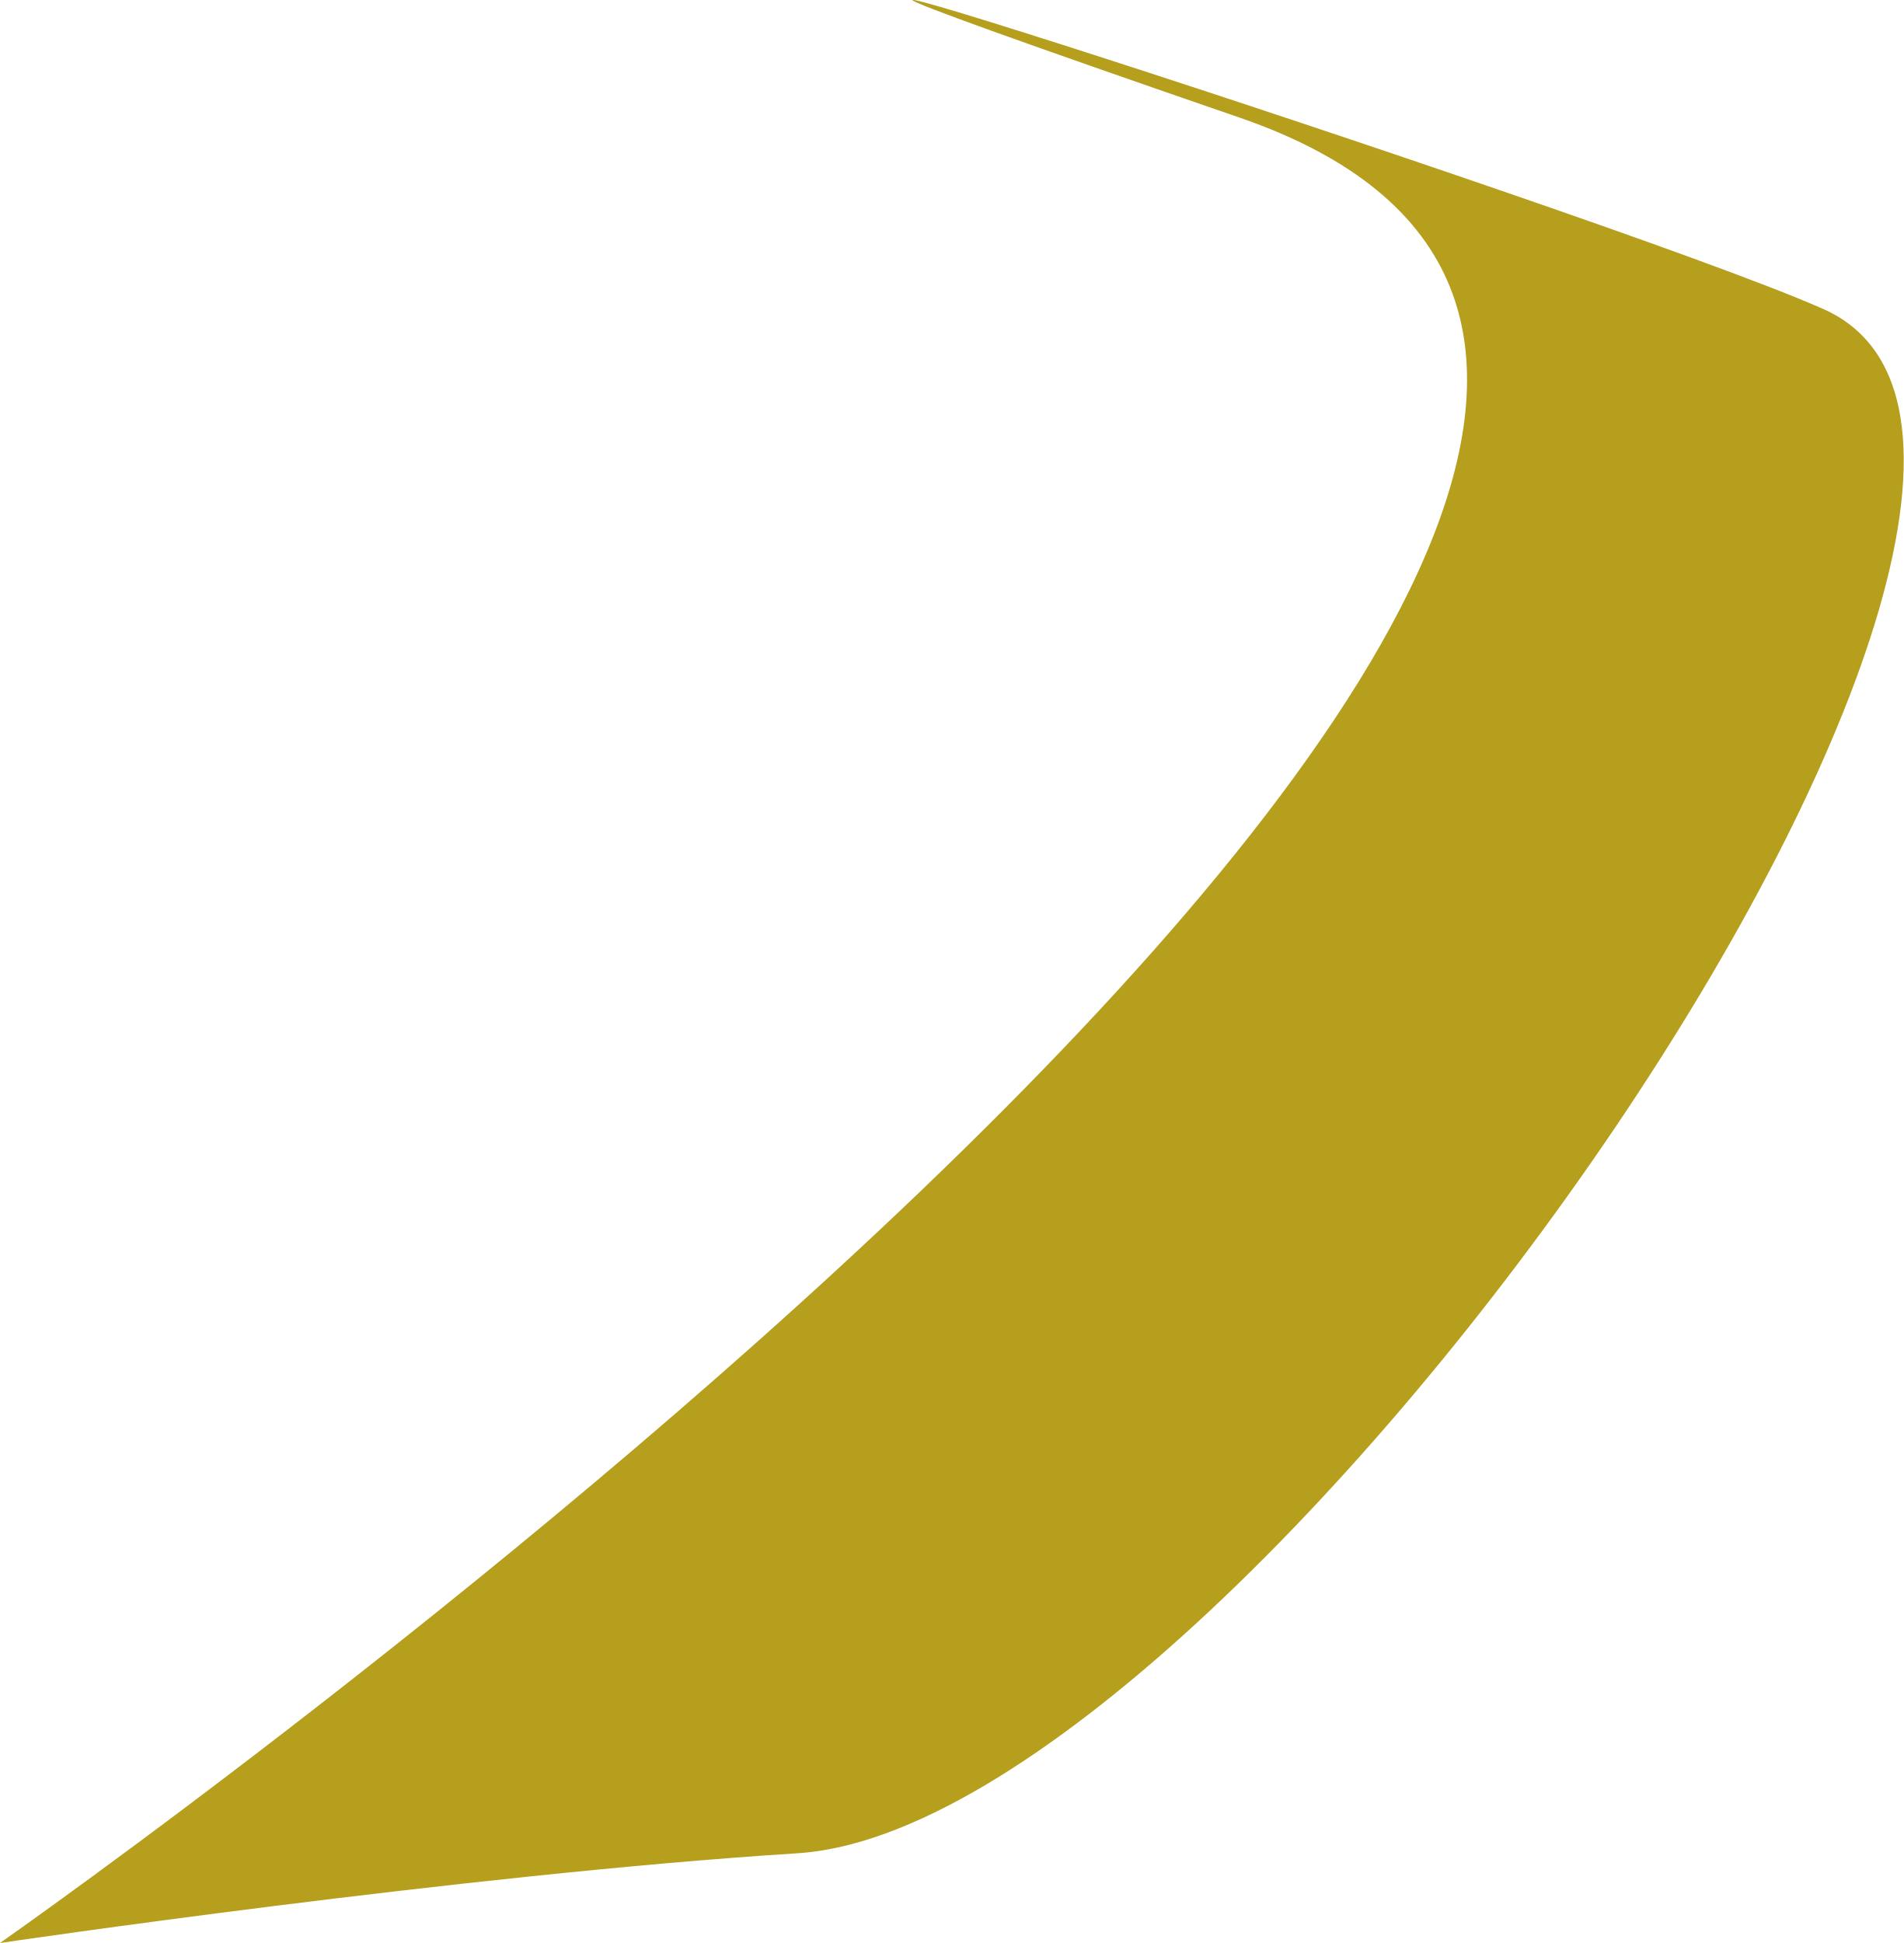
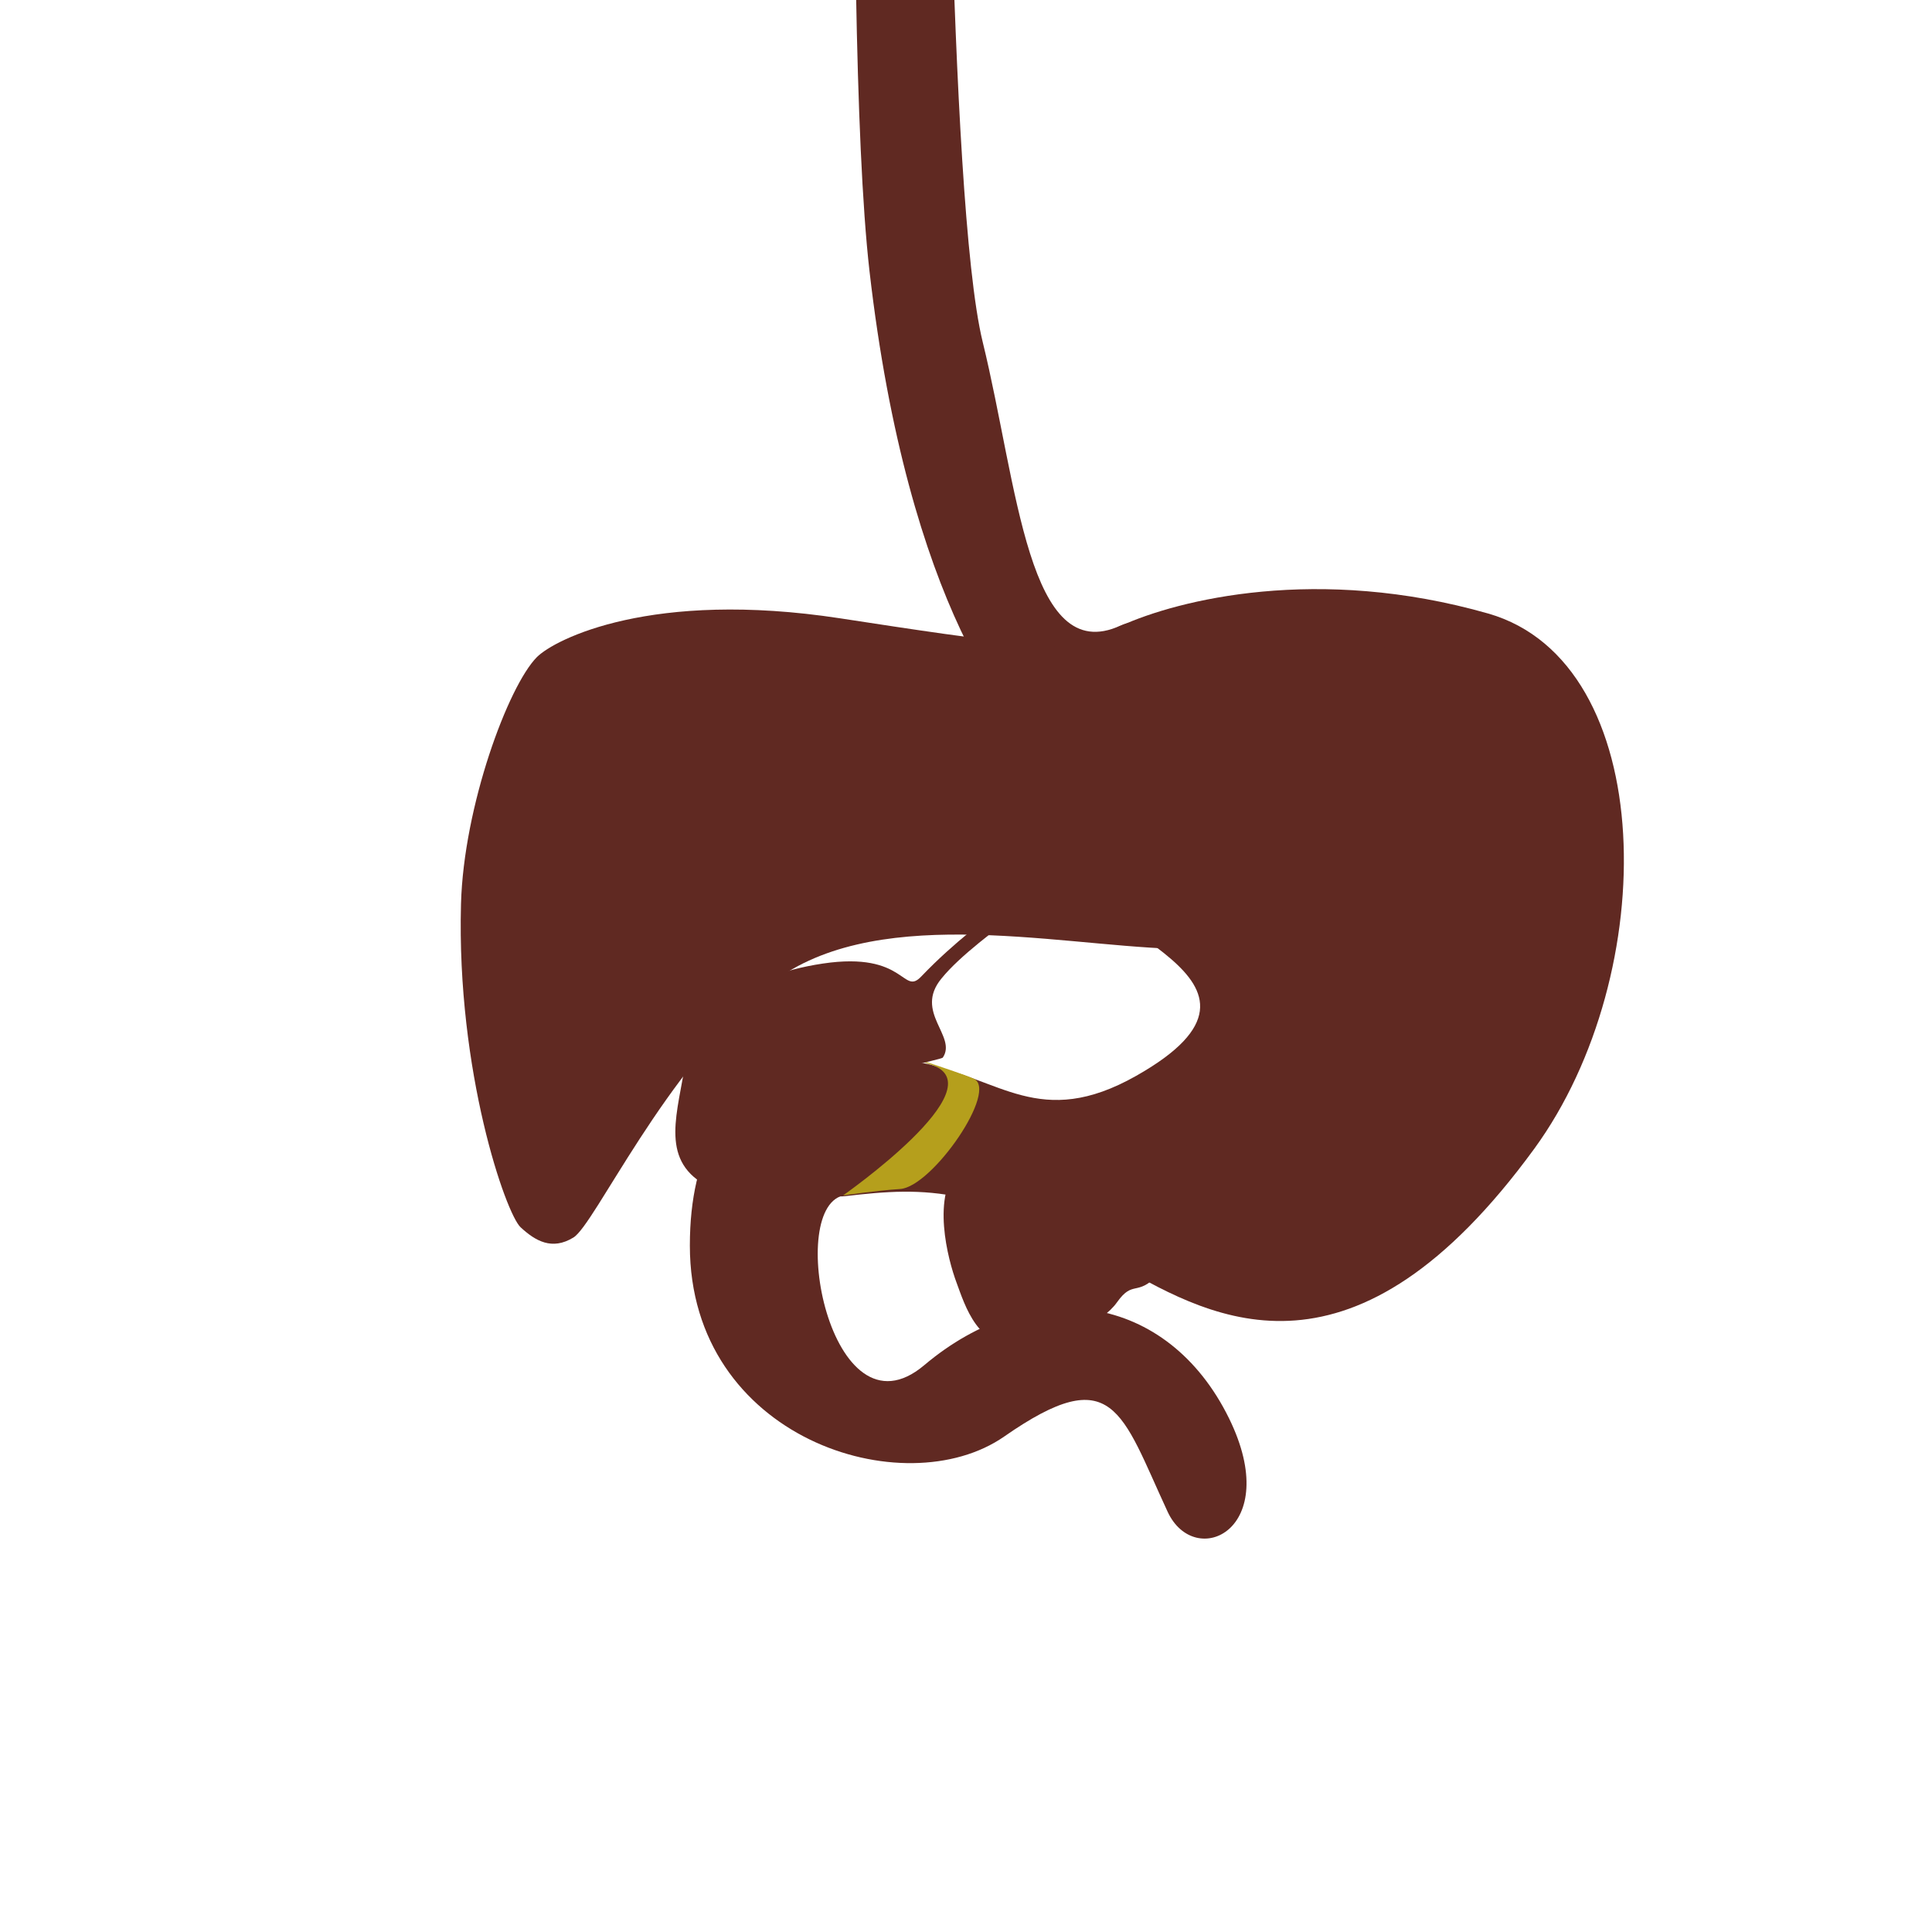
- <svg xmlns="http://www.w3.org/2000/svg" id="Layer_2" data-name="Layer 2" viewBox="0 0 36.09 36.83">
+ <svg xmlns="http://www.w3.org/2000/svg" viewBox="0 0 512 512">
  <defs>
    <style>
      .cls-1 {
        fill: #b59f1c;
+       }
+ 
+       .cls-1, .cls-2 {
        isolation: isolate;
+       }
+ 
+       .cls-3, .cls-2 {
+         fill: #602922;
+       }
+ 
+       .cls-4 {
+         fill: rgba(96, 41, 34, 0);
      }
    </style>
  </defs>
-   <g id="Layer_1-2" data-name="Layer 1">
-     <path id="Pyloric_Sphincter" data-name="Pyloric Sphincter" class="cls-1" d="M15.1,35.13c-6.3.4-15.1,1.7-15.1,1.7,0,0,40.9-28.6,23.5-34.6s6.9,1.8,11,3.6c7,2.9-10.9,28.8-19.4,29.3Z" />
+   <g id="Layer_2" data-name="Layer 2">
+     <path id="Stomach" class="cls-2" d="M296.92,165.9c15.4-7,52.3-16.2,97.5-3.3,45.2,13,46,95.4,12.2,141.8-47.7,65.4-84.6,45.6-109.7,31.2-37.1-21.3-50.9-21.2-73-18.6-16.3,1.9-1.5-38.6,20.9-34.9,19.9,3.3,30.7,17.5,56.3,3,45.8-25.9-15.8-38.3-16.2-55-.3-16.7,2.5-26-6.8-30.9s-5.7-22.2,18.9-33.4h-.1v.1Z" />
+     <path id="Esophagus" class="cls-2" d="M250.92-219.8s-2,102.5-1,103.4,1.2,169,10.5,207c9.3,38,12,86.4,36.5,75.2,15.4-7-9.6,38.4-18.9,33.4s-37.4-38.6-47.6-127.4c-7.8-68.3-1.8-291.7-1.8-291.7h22.3v.1Z" />
+     <path id="Duodenum" class="cls-2" d="M224.12,316.7c-16.3,1.9-4.1,66.1,20.8,45.1,28.8-24.3,64.5-19.1,80.8,14.1,14.5,29.6-9.1,40.3-16.3,24.7-12.3-26.5-14.3-40.1-43.3-19.9-26.5,18.4-83.3.5-83.3-50.6s39.8-52,62.2-48.3c19.9,3.3,1.2,32.3-20.9,34.9h0Z" />
+     <path id="Pyloric_Sphincter" data-name="Pyloric Sphincter" class="cls-1" d="M238.52,315.1c-6.3.4-15.1,1.7-15.1,1.7,0,0,40.9-28.6,23.5-34.6s6.9,1.8,11,3.6c7,2.9-10.9,28.8-19.4,29.3Z" />
+   </g>
+   <g id="Lower">
+     <path id="Lower_Esophageal_Sphincter" data-name="Lower Esophageal Sphincter" class="cls-2" d="M300.48,164.82s4.3,6.9-11,27.3-9.7,9.2-12.3,7.9c-4.1-2.1-8.6-7.5-8.6-7.5,0,0,7.9-7.2,11.1-11.1s6.4-13.6,6.4-13.6c0,0,3,1,6.6,0s7.7-2.8,7.7-2.8v-.2h.1Z" />
+     <path id="Layer_30" data-name="Layer 30" class="cls-4" d="M138.27,325.25c-1.3-1.1-24.9-54.9-12.7-104.6,12.2-49.7,17.8-53.6,63-57.4s76.2,12.5,105,9,76.3-1,82.4.8c5.7,1.7,1,22.7-2.7,27.2-10.9,13.2-31.2,46-50.1,65.1-22.2,22.4-71.4,5.3-93,22.3s-51.1,18.5-66.1,31.2-17.7,13.2-25.8,6.3h0v.1Z" />
+     <g id="Pancreas">
+       <path class="cls-3" d="M254.57,308.65c8-8,18.4-3.6,24.7-7.2s16.3-1.7,22.6-1.7,17.7,7.4,21.5,5.3,20.7,2.4,27.1,1.4,16.3,5.5,21,3.5,6.6,1.8,13.1-.6,14.6-1.8,8.1,5.9-26.3,11.5-29,14.7c-2.7,3.1-14.8-2.1-20.1,2s-17.4-3.8-21.2.8-10.1-.4-15.6,5.2c-5.5,5.7-6.5,1.2-10.7,7.1s-13.1,8.8-25.3,11c-11.5,2.1-15.1-10.3-17.3-16.2s-6.9-23.2,1-31.2h.1Z" />
+       <path class="cls-3" d="M263.27,309.15c6.3-3.4,12.9-4.3,20.6-3.9s21.4,4.7,28,4.9,12.1-2.6,18.3-.8,13.4,3.1,19.6,4.6-5.2,3.1-13.3.7-20.1-3.1-23.7-1-19.5-4.3-23.9-1.5-18.1-5.2-24.2,0-6.2-.7-1.6-3.2h0l.2.2h0Z" />
+     </g>
+     <path id="Gallbladder" class="cls-3" d="M192.37,316.35c-17-5.5-13.9-17.1-11.5-30.3,3-16.5,15.1-27.4,37.2-30.7s21.1,8.7,26.1,3.4c9.2-9.6,17.1-14.9,20.8-18.4,5.6-5.4,10.5-3,4.4,1.8-5,3.9-14.9,11-19.9,17.2-7.3,8.9,4.2,15.2.4,20.9-.5.7-18.2,3.4-20.8,8.6-4.7,9.4-9.1,15-8.9,18.9s-2.3,16.8-27.7,8.6h-.1Z" />
+     <path id="Liver" class="cls-3" d="M375.77,173.25c4.7,1.3,2.9,18.7-1.4,26.4s-30.8,52.9-63.3,51.8-80.6-12.3-107.8,10-45.6,63-51.3,66.5-10.1.9-14-2.7-17-41.2-15.8-85.7c.7-25.9,12.5-57.7,20.1-65.4,4.8-4.8,30.5-17.9,80.3-10.3,41.1,6.3,63.5,9.7,90,7s53.2-.5,63.2,2.3h0v.1Z" />
  </g>
</svg>
